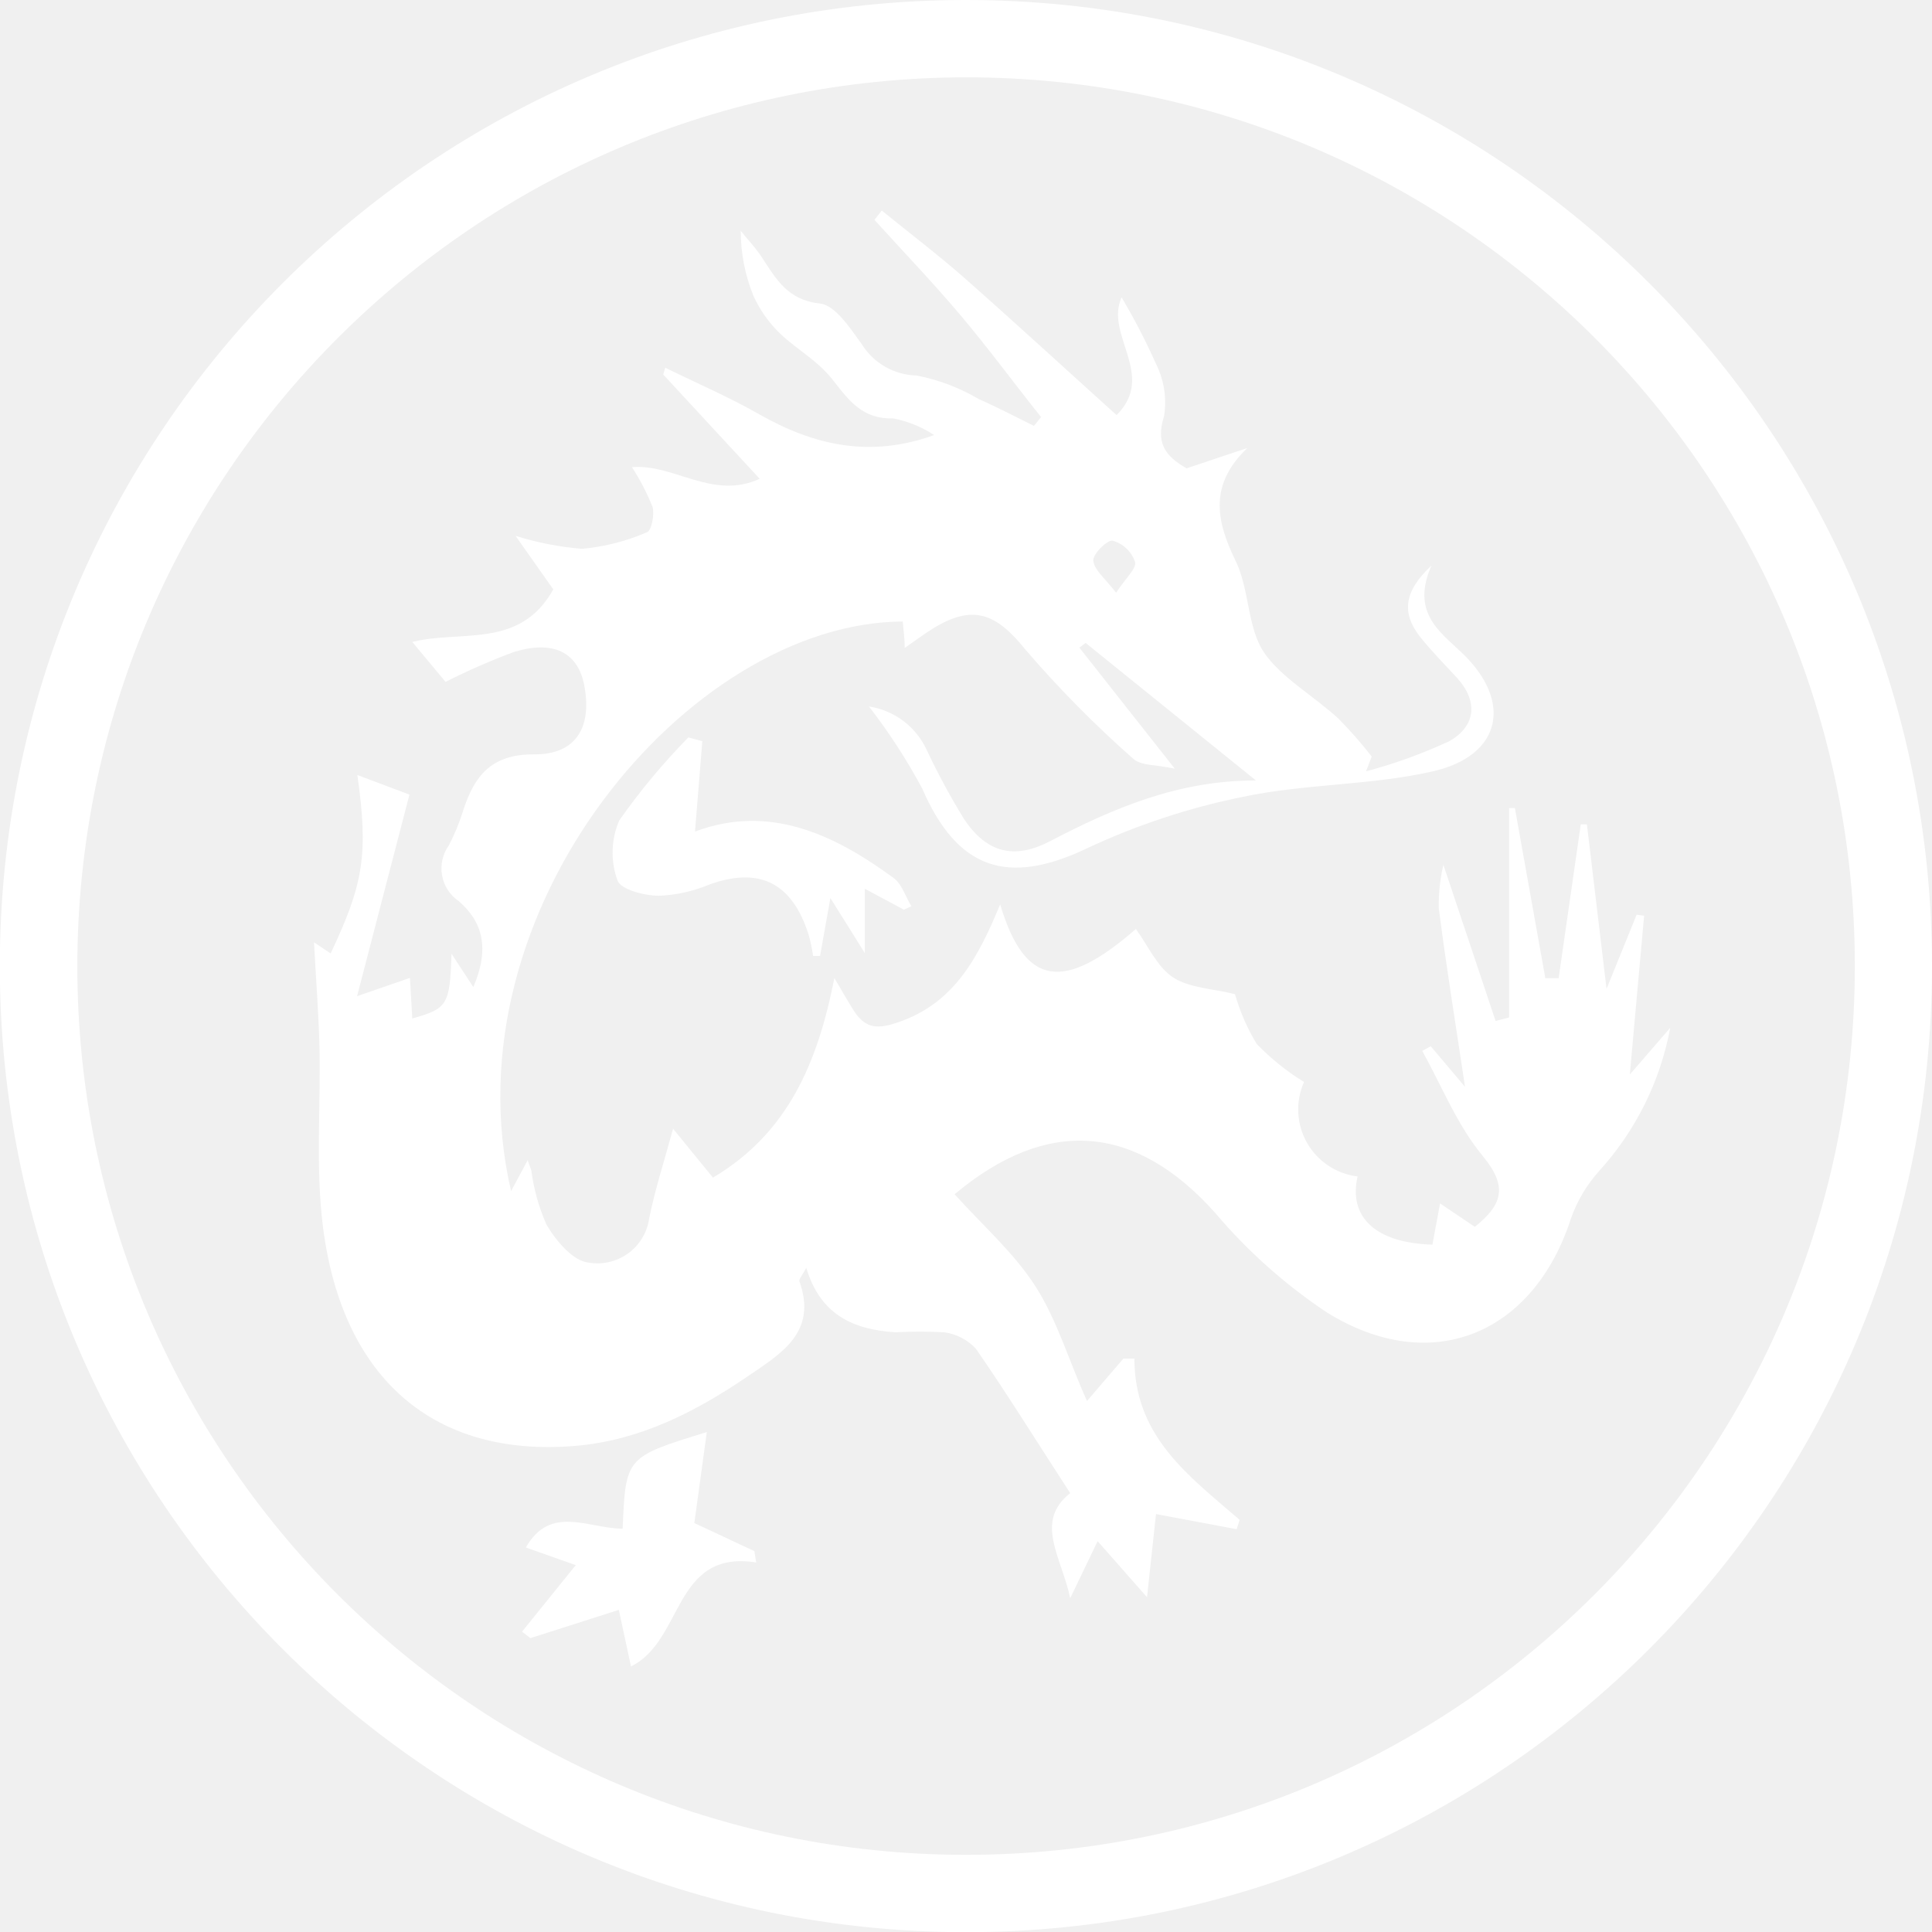
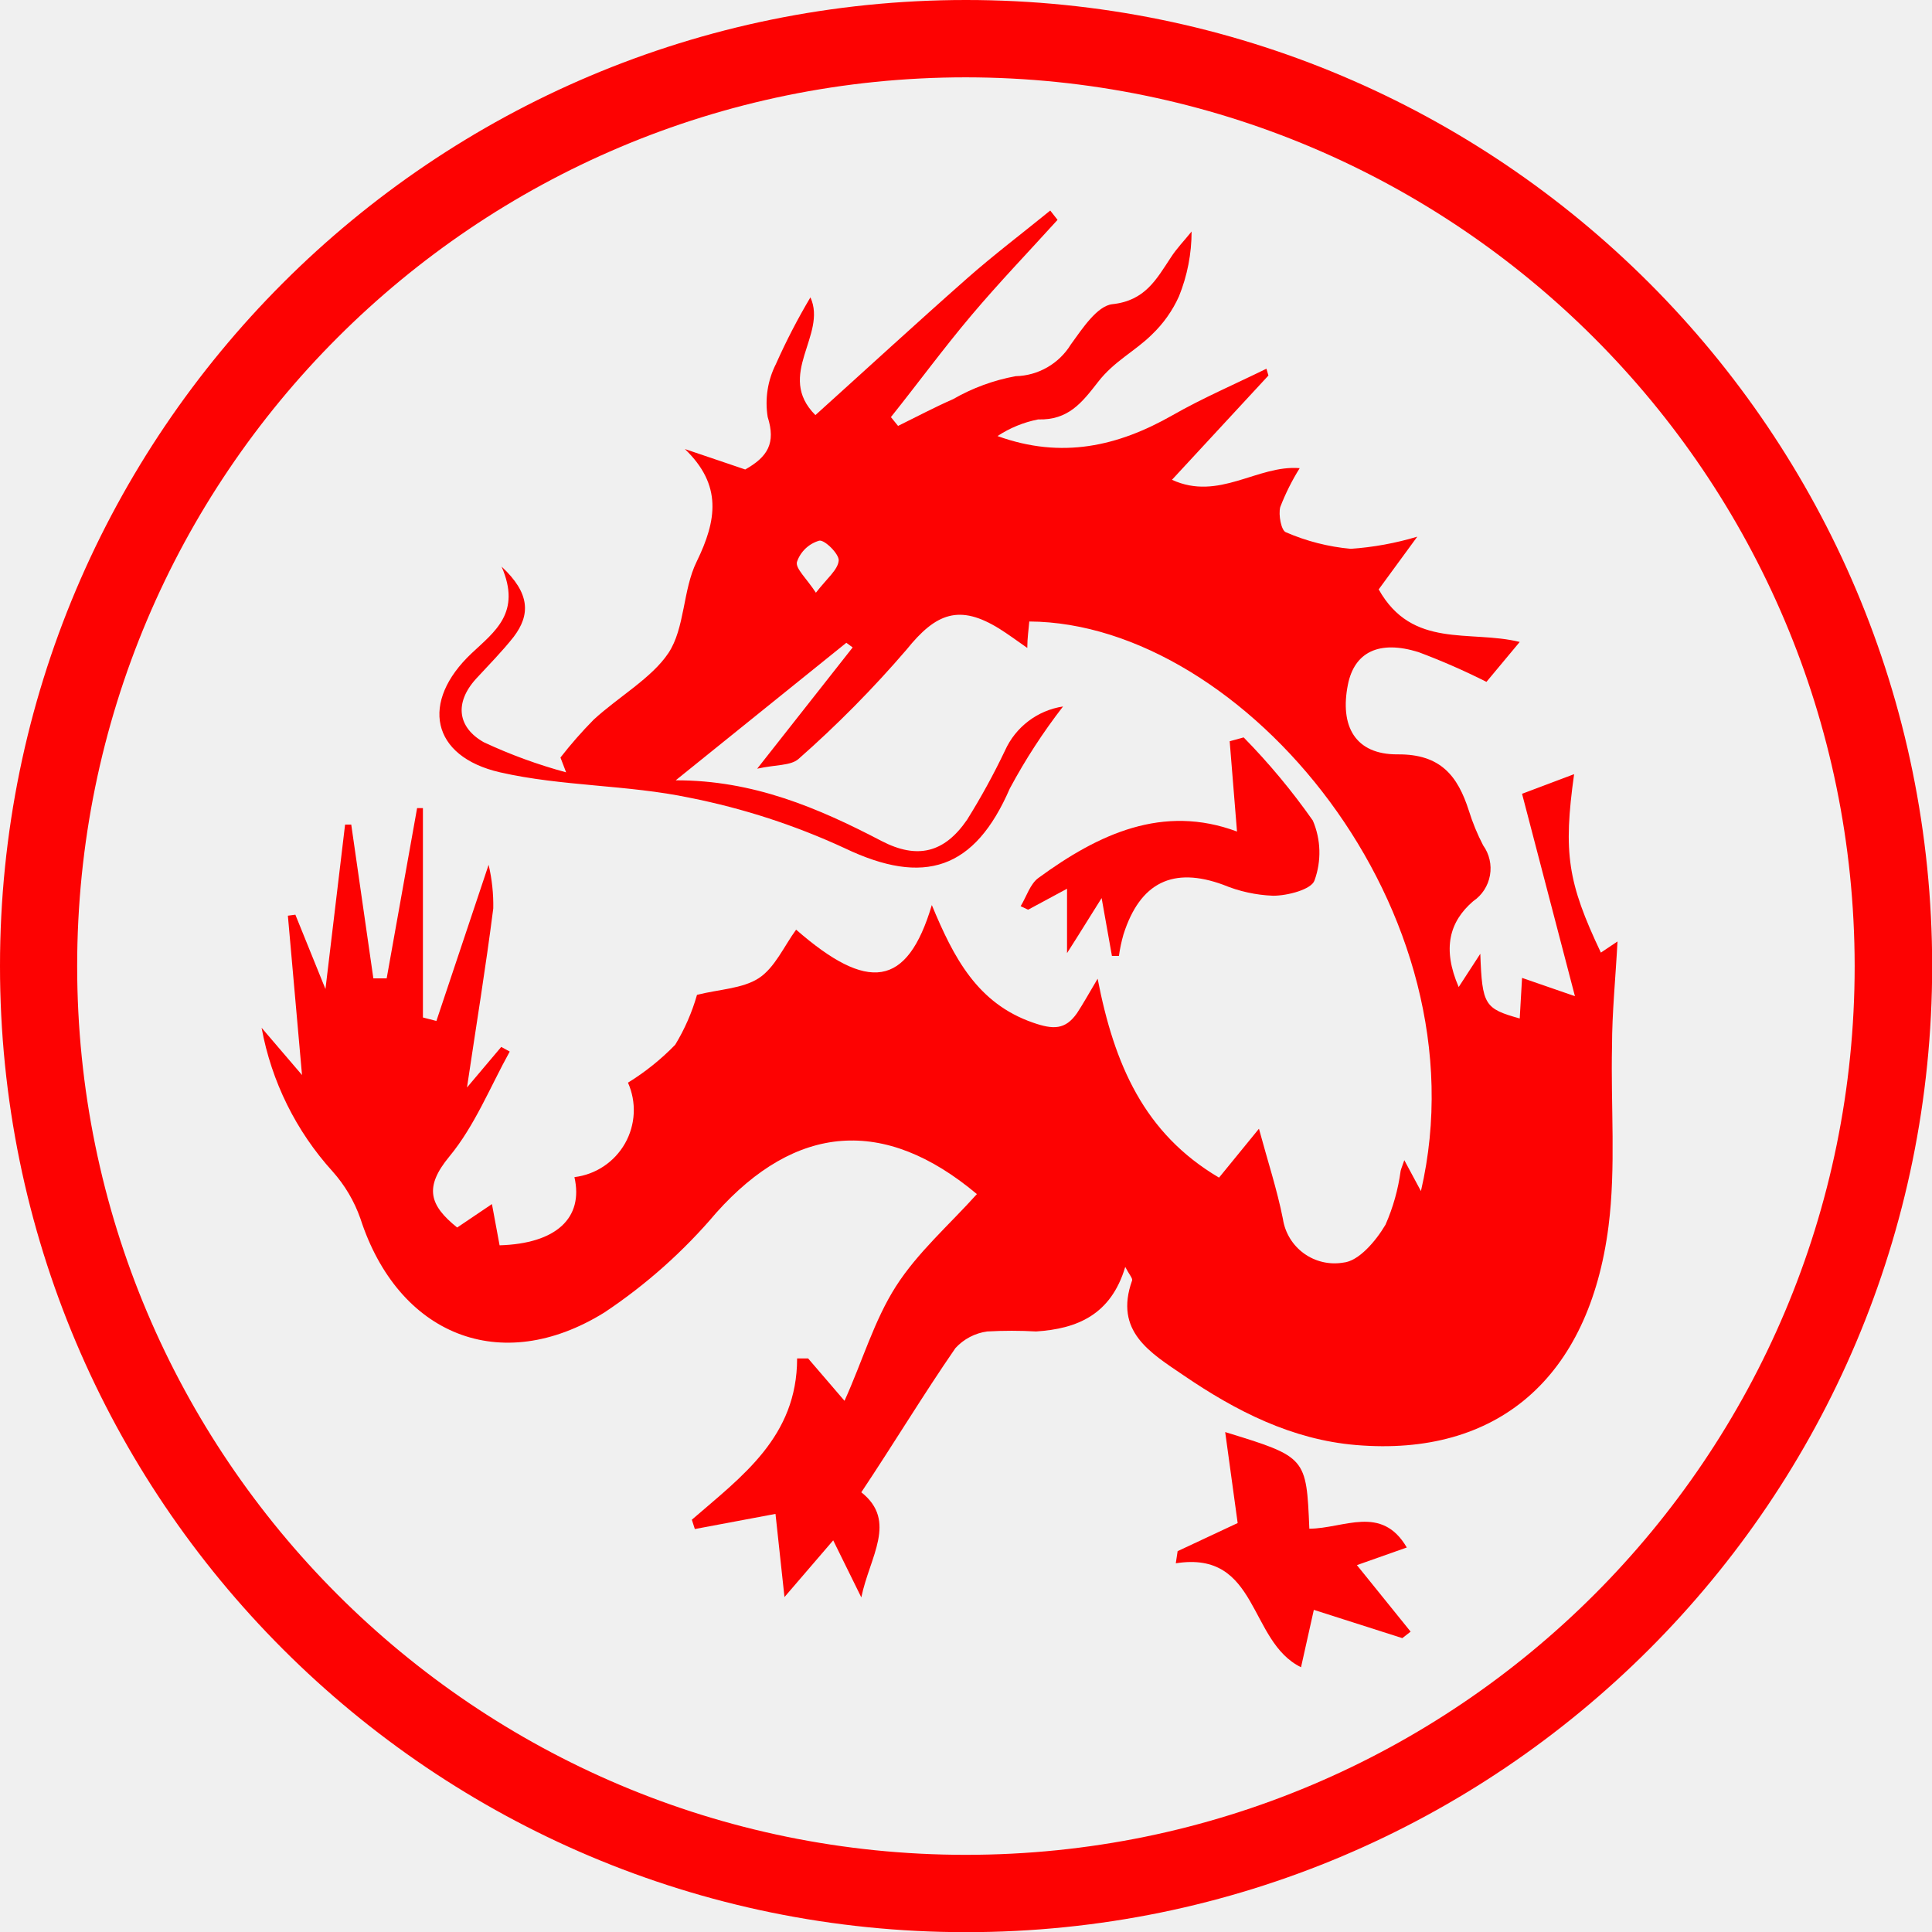
<svg xmlns="http://www.w3.org/2000/svg" viewBox="0 0 116.17 116.17">
  <defs>
-     <style>.cls-1{fill:#fff;}</style>
+     <style>.cls-1{fill:#fd0202;}</style>
  </defs>
  <g id="Layer_2" data-name="Layer 2">
    <g id="Layer_1-2" data-name="Layer 1">
-       <path class="cls-1" d="M70.64,46.22c-1.14-.25-2-.17-2.48-.58a66.36,66.36,0,0,1-6.51-6.59c-1.76-2.19-3.17-2.74-5.58-1.24-.51.32-1,.68-1.67,1.15,0-.59-.08-1.09-.12-1.59-12.88.07-27.46,17.4-23.55,34.25l1-1.86c.09.28.17.45.22.64a12,12,0,0,0,.91,3.24c.59,1,1.62,2.2,2.54,2.28a3.14,3.14,0,0,0,3.63-2.63c.35-1.76.91-3.46,1.44-5.42l2.4,2.94c4.48-2.66,6.29-6.86,7.3-12,.56.95.88,1.52,1.24,2.07.7,1,1.42,1,2.65.57,3.34-1.16,4.76-3.89,6.08-7.07,1.49,5,3.86,5.23,8.16,1.48.73,1,1.28,2.29,2.25,2.92s2.42.67,3.71,1a12.23,12.23,0,0,0,1.31,3,14.69,14.69,0,0,0,2.84,2.28,4.06,4.06,0,0,0,3.22,5.68c-.56,2.46,1.1,4,4.5,4.1l.46-2.48,2.09,1.41c1.67-1.34,2-2.42.47-4.27s-2.45-4.18-3.63-6.31l.51-.28,2.06,2.44c-.55-3.7-1.13-7.23-1.58-10.77A10.59,10.59,0,0,1,86.79,52l3.14,9.39.81-.21V48.59h.35l1.83,10.23.8,0,1.33-9.25.37,0,1.18,9.89L98.41,55l.45.06L98,64.61l2.43-2.81a17.56,17.56,0,0,1-4.3,8.64,8.47,8.47,0,0,0-1.67,2.83c-2.27,7-8.43,9.52-14.67,5.65a32.13,32.13,0,0,1-6.73-6C68.3,67.6,63,67.12,57.4,71.81c1.65,1.84,3.56,3.5,4.87,5.55s2,4.47,3.09,6.88l2.19-2.55.66,0c0,4.72,3.32,7.09,6.33,9.7l-.18.56-4.85-.91-.54,5L66,92.67,64.35,96.1c-.5-2.44-2.19-4.59,0-6.32-1.95-3-3.74-5.89-5.66-8.67a3.17,3.17,0,0,0-1.91-1,26.1,26.1,0,0,0-2.94,0c-2.47-.16-4.5-1-5.36-3.88-.24.46-.46.69-.41.82,1.09,3.06-1.1,4.34-3.1,5.7-3.15,2.15-6.52,3.87-10.38,4.19-8.45.71-14-4-15.17-13.16-.45-3.56-.13-7.22-.21-10.82-.05-2-.21-4.06-.33-6.3l1,.67c2-4.22,2.27-6,1.61-10.73l3.13,1.18L21.47,59.9l3.18-1.1.14,2.44c2.11-.59,2.26-.8,2.36-3.89l1.31,2c1-2.31.56-3.93-.87-5.16a2.38,2.38,0,0,1-.6-3.36,12.75,12.75,0,0,0,.86-2.09c.67-2.09,1.7-3.4,4.27-3.38s3.5-1.7,3-4.2c-.39-1.94-1.86-2.69-4.24-1.95A41.07,41.07,0,0,0,26.79,41l-2-2.4c3-.74,6.46.44,8.48-3.16L31,32.22A18.26,18.26,0,0,0,35,33a12.68,12.68,0,0,0,3.91-1c.27-.11.45-1.05.33-1.51A13.78,13.78,0,0,0,38,28.09c2.54-.21,4.85,2,7.68.7l-5.8-6.27.12-.41c1.89.93,3.83,1.76,5.65,2.8,3.27,1.86,6.65,2.65,10.52,1.25a6.81,6.81,0,0,0-2.45-1c-1.81.05-2.62-1-3.6-2.26S48,21.09,46.92,20.07a7.34,7.34,0,0,1-1.62-2.29,10.38,10.38,0,0,1-.76-3.9c.42.53.89,1,1.26,1.58.86,1.3,1.54,2.58,3.5,2.79.92.1,1.81,1.47,2.5,2.42a4,4,0,0,0,3.32,1.91A11.78,11.78,0,0,1,58.86,24c1.12.49,2.21,1.07,3.31,1.61l.43-.53c-1.6-2-3.16-4.13-4.84-6.12s-3.45-3.83-5.18-5.74l.44-.56c1.67,1.36,3.39,2.66,5,4.08,3.06,2.7,6.07,5.47,9.12,8.22,2.41-2.41-.73-4.82.3-7.08a38.32,38.32,0,0,1,2.07,4A5.21,5.21,0,0,1,70,25c-.5,1.58,0,2.4,1.35,3.16L75,26.94c-2.26,2.17-1.92,4.29-.71,6.77.84,1.7.7,4,1.7,5.5s3,2.63,4.49,4a25.89,25.89,0,0,1,2,2.28l-.34.89a30.41,30.41,0,0,0,5-1.81c1.56-.88,1.79-2.35.47-3.81-.77-.84-1.57-1.64-2.27-2.53-1-1.32-1-2.61.73-4.22-1.21,2.77.42,3.91,1.8,5.21,3.1,2.92,2.45,6.21-1.71,7.16-3.72.85-7.66.74-11.41,1.53A41.36,41.36,0,0,0,65.38,51c-4.79,2.29-7.82,1.28-9.93-3.59a35.23,35.23,0,0,0-3.2-4.93,4.58,4.58,0,0,1,3.49,2.65A41.8,41.8,0,0,0,58,49.3c1.37,2,3,2.39,5.14,1.28,3.83-2,7.73-3.66,12.38-3.65L65.28,38.66l-.38.28ZM67.11,35.64c.57-.87,1.24-1.46,1.14-1.85a2,2,0,0,0-1.34-1.28c-.32-.07-1.21.81-1.17,1.2C65.79,34.27,66.45,34.78,67.11,35.64Z" />
-       <path class="cls-1" d="M54.35,54.7,52,53.44v3.87C51.18,56,50.62,55.09,49.93,54l-.62,3.48-.42,0a9.4,9.4,0,0,0-.27-1.28c-1-3.16-3-4.1-6-3a8.66,8.66,0,0,1-3,.66c-.88,0-2.31-.38-2.49-.92a4.89,4.89,0,0,1,.1-3.6,39.7,39.7,0,0,1,4.16-5l.84.23L41.79,50c4.45-1.66,8.32.14,11.94,2.79.5.36.72,1.13,1.07,1.7Z" />
-       <path class="cls-1" d="M37.44,91.92c.18-4.31.18-4.31,5.06-5.81l-.75,5.47,3.61,1.69.11.68c-5-.79-4.35,4.7-7.53,6.25l-.73-3.4-5.32,1.7-.5-.39,3.23-4-3-1.06C33.1,90.45,35.36,91.91,37.44,91.92Z" />
-       <path class="cls-1" d="M58.08,4.65A53.44,53.44,0,1,1,4.65,58.08,53.49,53.49,0,0,1,58.08,4.65m0-4.65a58.09,58.09,0,1,0,58.09,58.08A58.09,58.09,0,0,0,58.08,0Z" />
+       <g id="_05_dragon" data-name="05_dragon">
+         <path class="cls-1" d="M45.53,46.22c1.14-.25,2-.17,2.48-.58a66.36,66.36,0,0,0,6.51-6.59c1.76-2.19,3.17-2.74,5.58-1.24.51.32,1,.68,1.67,1.15,0-.59.08-1.09.12-1.59,12.88.07,27.46,17.4,23.55,34.25l-1-1.86c-.09.28-.17.45-.22.64a12,12,0,0,1-.91,3.24c-.59,1-1.62,2.2-2.54,2.28a3.14,3.14,0,0,1-3.63-2.63c-.35-1.76-.91-3.46-1.44-5.42l-2.4,2.94C68.79,68.15,67,64,66,58.85c-.56.95-.88,1.52-1.24,2.07-.7,1-1.42,1-2.65.57-3.34-1.16-4.76-3.89-6.08-7.07-1.49,5-3.86,5.23-8.16,1.48-.73,1-1.28,2.29-2.25,2.92s-2.42.67-3.71,1a12.23,12.23,0,0,1-1.31,3,14.69,14.69,0,0,1-2.84,2.28,4.06,4.06,0,0,1-3.22,5.68c.56,2.46-1.1,4-4.5,4.1l-.46-2.48-2.09,1.41c-1.67-1.34-2-2.42-.47-4.27s2.45-4.18,3.63-6.31l-.51-.28-2.06,2.44c.55-3.7,1.13-7.23,1.58-10.77A10.59,10.59,0,0,0,29.38,52l-3.14,9.39-.81-.21V48.59h-.35L23.25,58.83l-.8,0-1.33-9.25-.37,0-1.18,9.89L17.76,55l-.45.06.85,9.58L15.73,61.8A17.56,17.56,0,0,0,20,70.44a8.47,8.47,0,0,1,1.67,2.83c2.27,7,8.43,9.52,14.67,5.65a32.13,32.13,0,0,0,6.73-6c4.77-5.33,10.08-5.81,15.67-1.12-1.65,1.84-3.56,3.5-4.87,5.55s-2,4.47-3.09,6.88l-2.19-2.55-.66,0c0,4.72-3.32,7.09-6.33,9.7l.18.56,4.85-.91.54,5,2.93-3.41,1.69,3.43c.5-2.44,2.19-4.59,0-6.32,2-3,3.74-5.89,5.66-8.67a3.17,3.17,0,0,1,1.91-1,26.1,26.1,0,0,1,2.94,0c2.47-.16,4.5-1,5.36-3.88.24.46.46.69.41.82-1.09,3.06,1.1,4.34,3.1,5.7,3.15,2.15,6.52,3.87,10.38,4.19,8.45.71,14-4,15.17-13.16.45-3.56.13-7.22.21-10.82,0-2,.21-4.06.33-6.3l-1,.67c-2-4.22-2.27-6-1.61-10.73l-3.13,1.18L94.7,59.9l-3.18-1.1-.14,2.44c-2.11-.59-2.26-.8-2.37-3.89l-1.3,2c-1-2.31-.56-3.93.87-5.16a2.38,2.38,0,0,0,.6-3.36,12.75,12.75,0,0,1-.86-2.09c-.67-2.09-1.7-3.4-4.27-3.38s-3.5-1.7-3-4.2c.39-1.94,1.86-2.69,4.24-1.95A41.07,41.07,0,0,1,89.38,41l2-2.4c-3-.74-6.46.44-8.48-3.16l2.32-3.17a18.26,18.26,0,0,1-4,.73,12.68,12.68,0,0,1-3.91-1c-.27-.11-.45-1.05-.33-1.51a13.78,13.78,0,0,1,1.17-2.34c-2.54-.21-4.85,2-7.68.7l5.8-6.27-.12-.41c-1.89.93-3.83,1.76-5.65,2.8-3.27,1.86-6.65,2.65-10.52,1.25a6.84,6.84,0,0,1,2.44-1c1.82.05,2.63-1,3.61-2.26s2.21-1.83,3.24-2.85a7.34,7.34,0,0,0,1.62-2.29,10.38,10.38,0,0,0,.76-3.9c-.42.53-.89,1-1.26,1.58-.86,1.3-1.54,2.58-3.5,2.79-.92.1-1.81,1.47-2.5,2.42a4,4,0,0,1-3.32,1.91A11.78,11.78,0,0,0,57.31,24c-1.12.49-2.21,1.07-3.31,1.61l-.43-.53c1.6-2,3.16-4.13,4.84-6.12s3.45-3.83,5.18-5.74l-.44-.56c-1.67,1.36-3.39,2.66-5,4.08-3.06,2.7-6.07,5.47-9.12,8.22-2.41-2.41.73-4.82-.3-7.08a38.32,38.32,0,0,0-2.07,4,5.21,5.21,0,0,0-.5,3.19c.5,1.58,0,2.4-1.35,3.16l-3.63-1.23c2.26,2.17,1.92,4.29.71,6.77-.84,1.7-.7,4-1.7,5.5s-3,2.63-4.49,4a25.89,25.89,0,0,0-2,2.28l.34.89a30.41,30.41,0,0,1-4.95-1.81c-1.56-.88-1.79-2.35-.47-3.81.77-.84,1.57-1.64,2.27-2.53,1-1.32,1-2.61-.73-4.22,1.21,2.77-.42,3.91-1.8,5.21-3.1,2.92-2.45,6.21,1.71,7.16,3.72.85,7.66.74,11.41,1.53A41.36,41.36,0,0,1,50.79,51c4.79,2.29,7.82,1.28,9.93-3.59a35.23,35.23,0,0,1,3.2-4.93,4.58,4.58,0,0,0-3.49,2.65,41.8,41.8,0,0,1-2.28,4.16c-1.37,2-3,2.39-5.14,1.28-3.83-2-7.73-3.66-12.38-3.65l10.26-8.27.38.28Zm3.53-10.58c-.57-.87-1.24-1.46-1.14-1.85a2,2,0,0,1,1.34-1.28c.32-.07,1.21.81,1.17,1.2C50.38,34.27,49.72,34.78,49.06,35.64Z" />
+         <path class="cls-1" d="M61.82,54.7l2.34-1.26v3.87C65,56,65.55,55.09,66.24,54l.62,3.48.42,0a9.4,9.4,0,0,1,.27-1.28c1-3.16,3-4.1,6-3a8.66,8.66,0,0,0,3,.66c.88,0,2.31-.38,2.49-.92a4.89,4.89,0,0,0-.1-3.6,39.7,39.7,0,0,0-4.16-5l-.84.23L74.38,50c-4.45-1.66-8.32.14-11.94,2.79-.5.36-.72,1.13-1.07,1.7Z" />
+         <path class="cls-1" d="M78.73,91.92c-.18-4.31-.18-4.31-5.06-5.81l.75,5.47-3.61,1.69L70.7,94c5-.79,4.35,4.7,7.53,6.25L79,96.8l5.32,1.7.5-.39-3.23-4,3-1.06C83.07,90.45,80.81,91.91,78.73,91.92Z" />
+         <path class="cls-1" d="M58.08,4.65a53.44,53.44,0,1,0,53.44,53.43A53.49,53.49,0,0,0,58.08,4.65m0-4.65A58.09,58.09,0,1,1,0,58.08,58.09,58.09,0,0,1,58.08,0Z" />
+       </g>
    </g>
  </g>
</svg>
